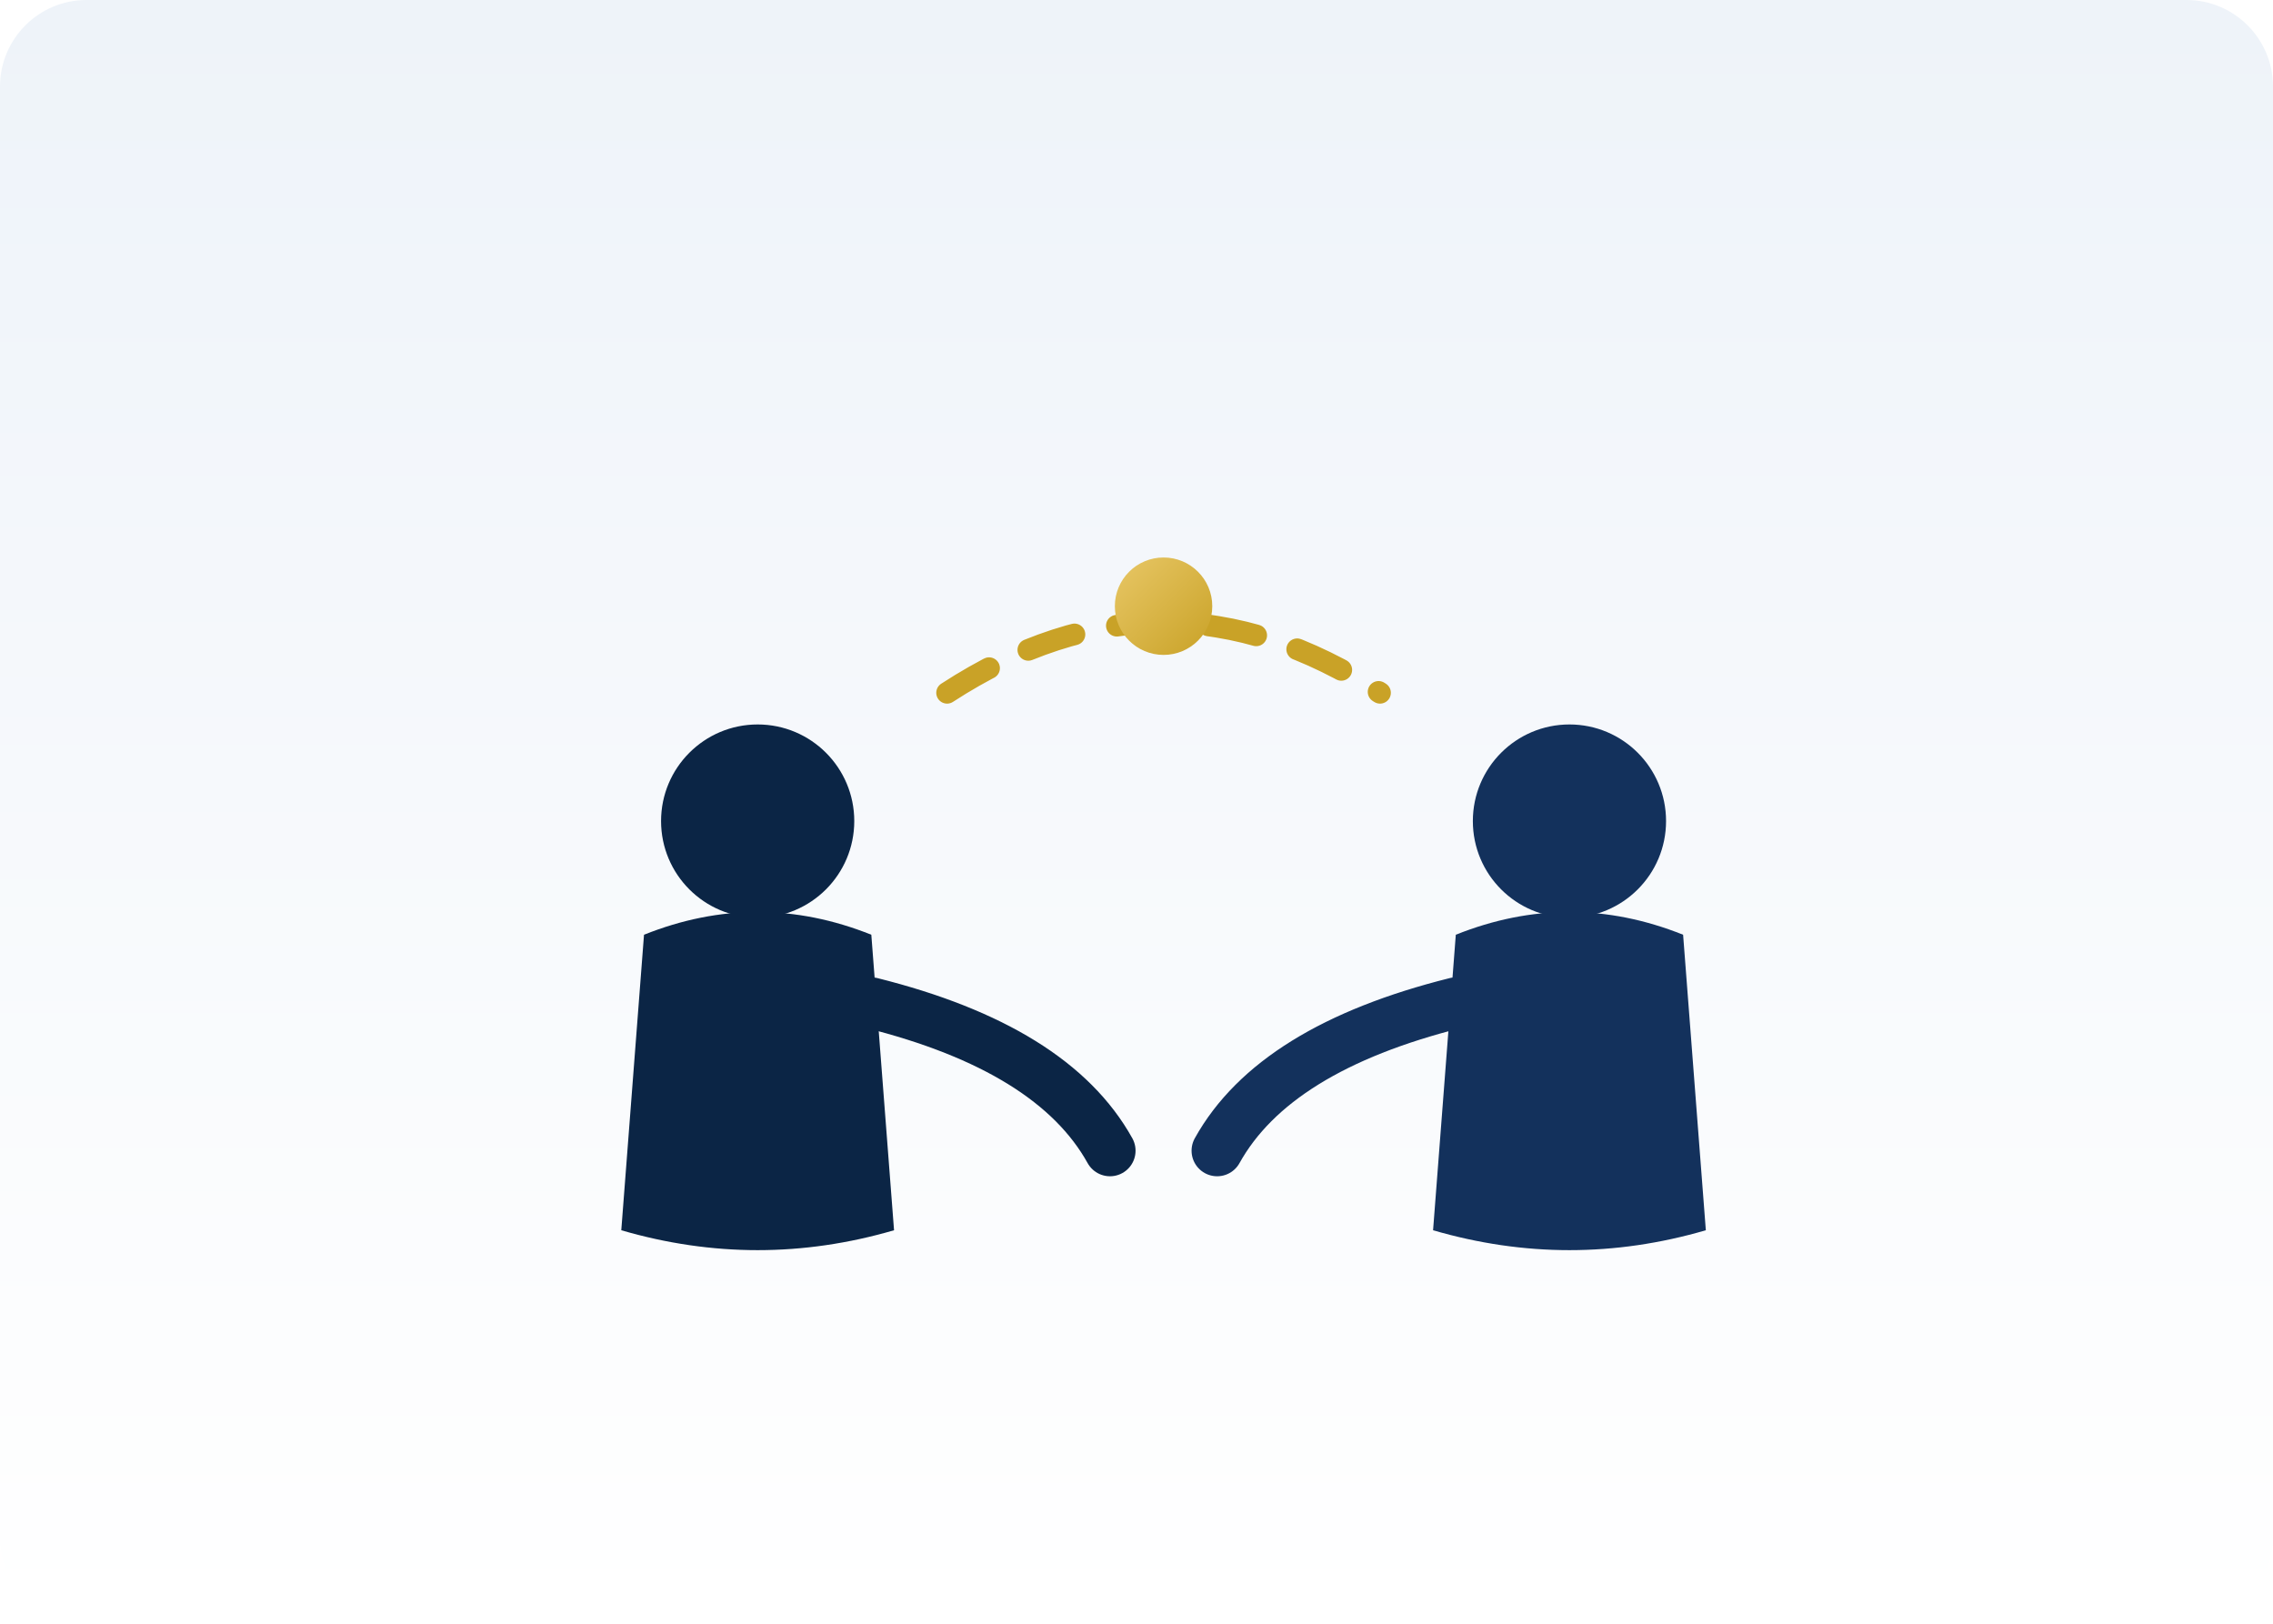
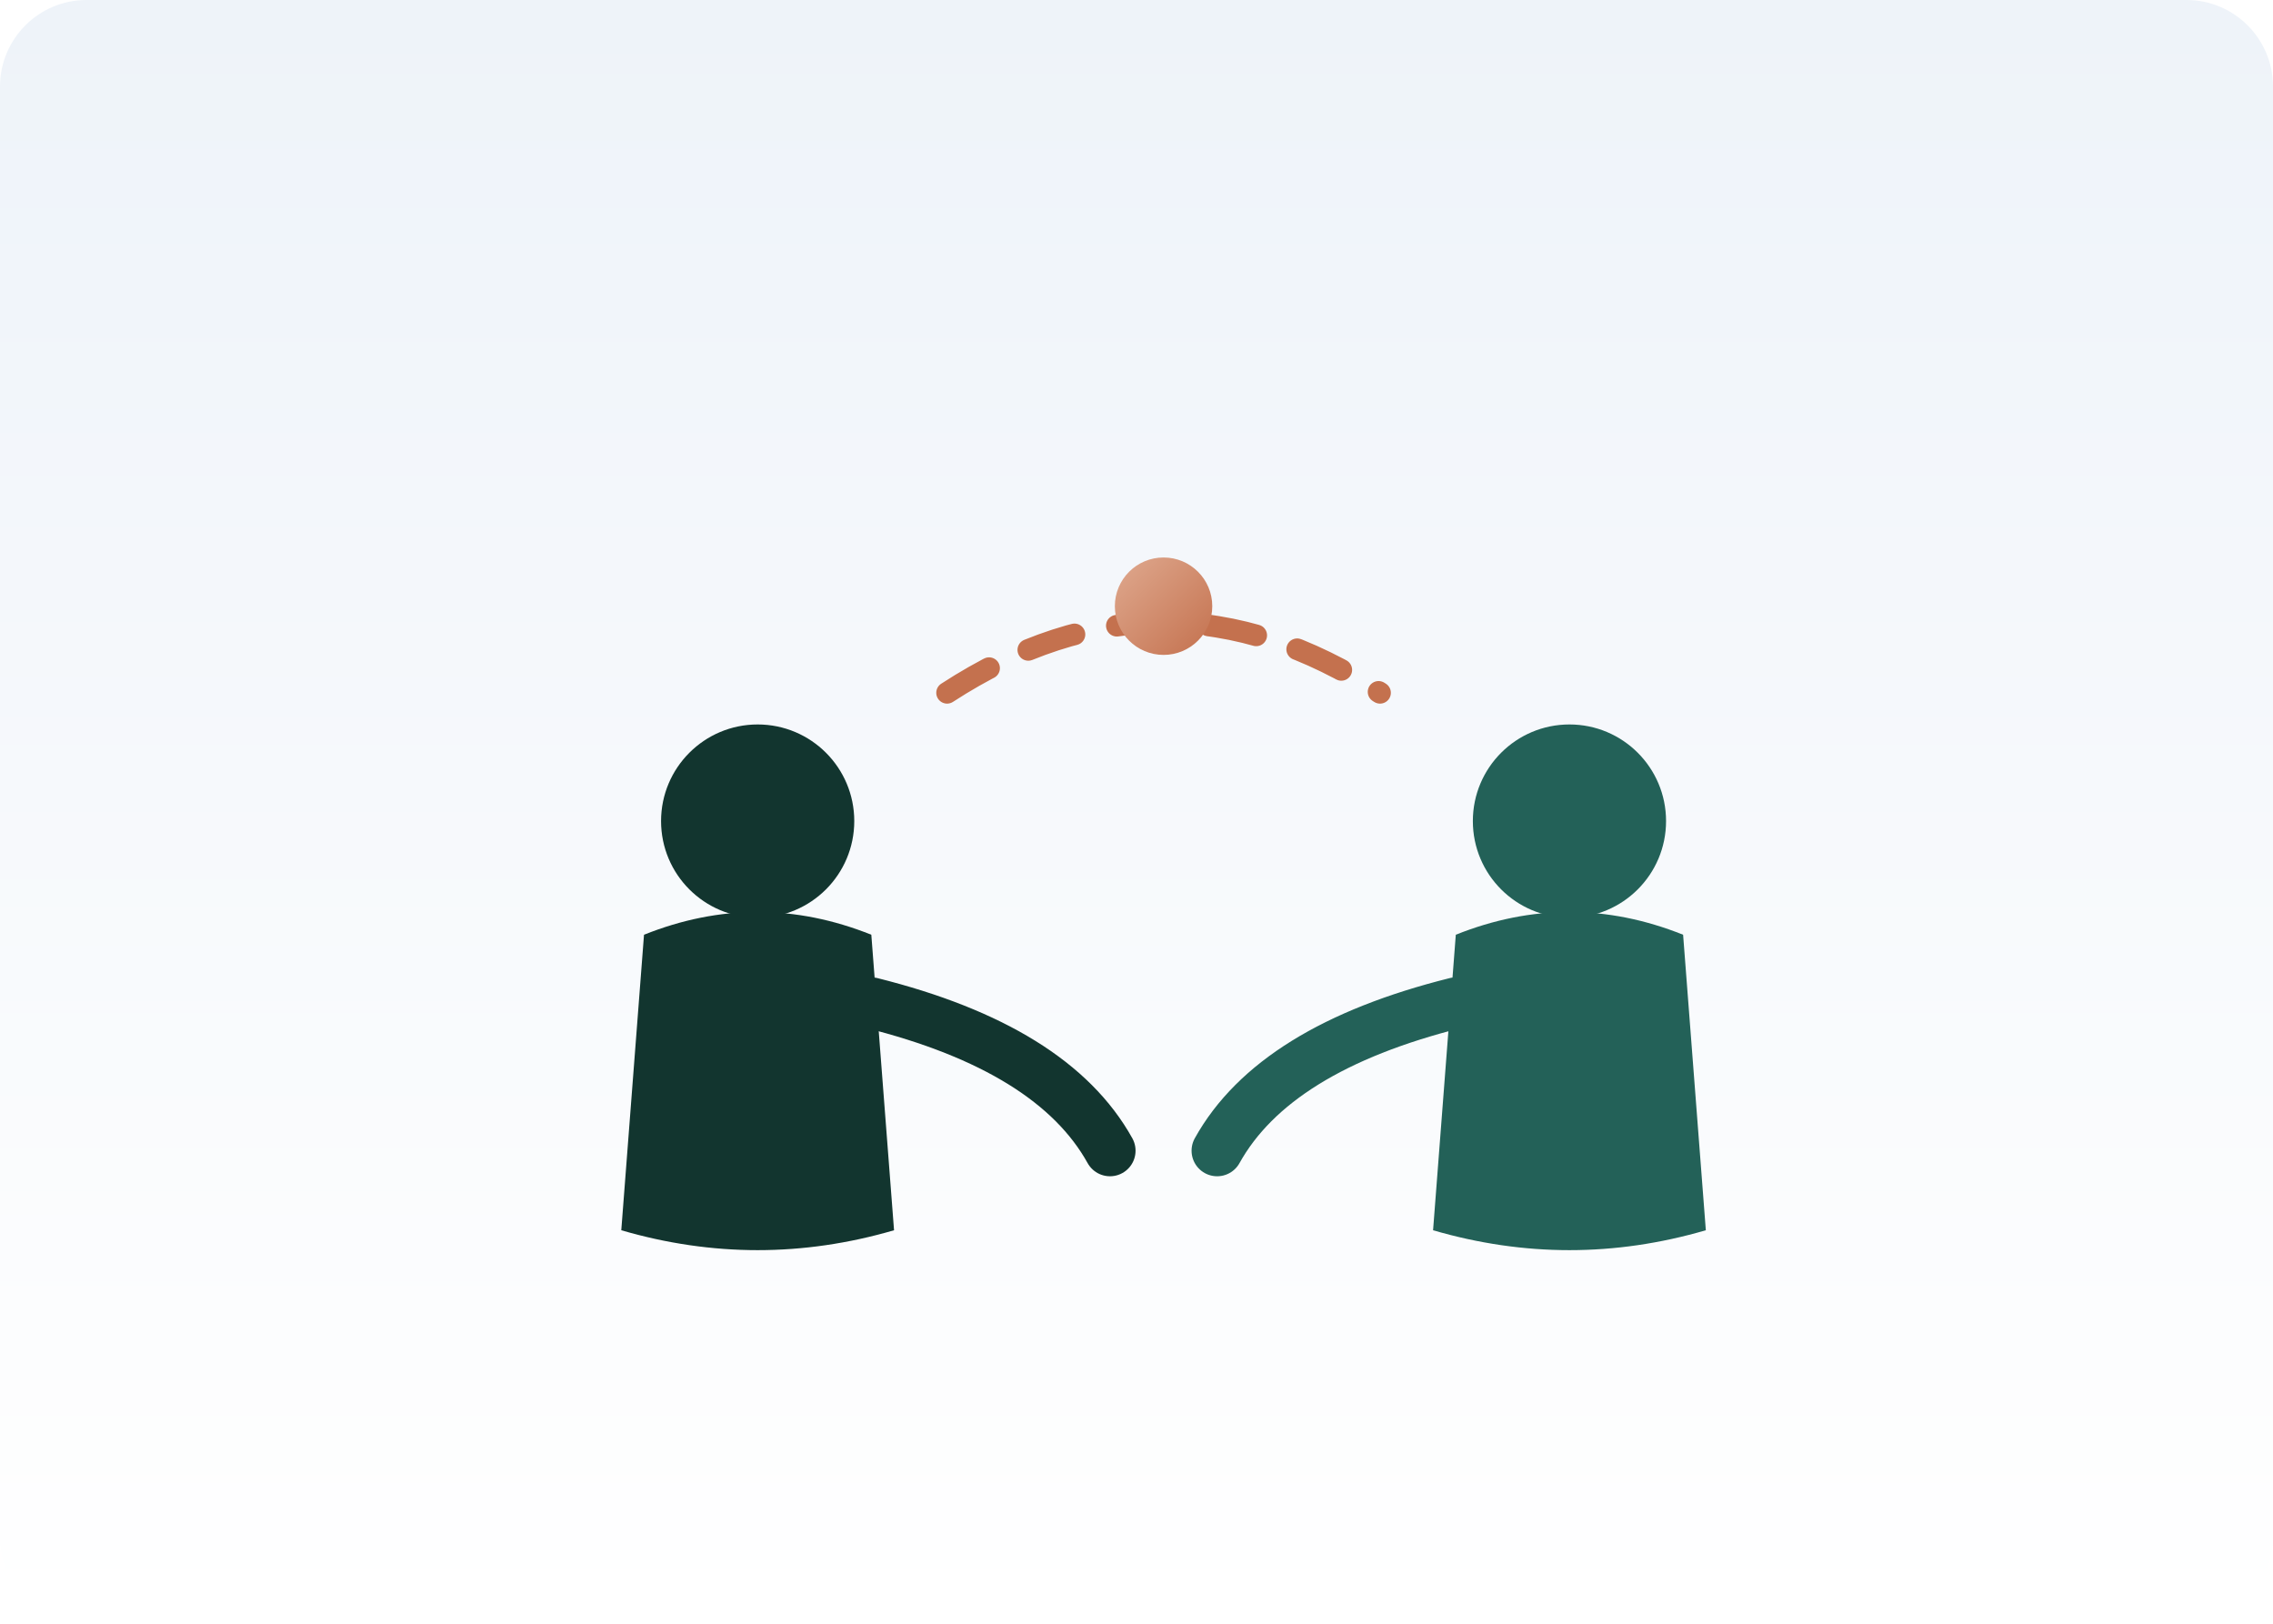
<svg xmlns="http://www.w3.org/2000/svg" viewBox="0 0 420 300" width="420" height="300" role="img">
  <defs>
    <linearGradient id="cielo" x1="0" y1="0" x2="0" y2="1">
      <stop offset="0%" stop-color="#EEF3F9" />
      <stop offset="100%" stop-color="#FFFFFF" />
    </linearGradient>
    <linearGradient id="calido" x1="0" y1="0" x2="1" y2="1">
-       <stop offset="0%" stop-color="#E8C766" />
-       <stop offset="100%" stop-color="#C9A227" />
+       <stop offset="0%" stop-color="#DFA98F" />
+       <stop offset="100%" stop-color="#C4714E" />
    </linearGradient>
  </defs>
  <rect width="420" height="300" fill="url(#cielo)" rx="16" />
  <g transform="translate(140,200) scale(1.05)">
-     <circle cx="0" cy="-46" r="17" fill="#0B2545" />
-     <path d="M-20 -26 Q0 -34 20 -26 L24 26 Q0 33 -24 26 Z" fill="#0B2545" />
-     <path d="M20 -14 Q52 -6 62 12" stroke="#0B2545" stroke-width="9" fill="none" stroke-linecap="round" />
+     <circle cx="0" cy="-46" r="17" fill="#12352F" />
+     <path d="M-20 -26 Q0 -34 20 -26 L24 26 Q0 33 -24 26 Z" fill="#12352F" />
+     <path d="M20 -14 Q52 -6 62 12" stroke="#12352F" stroke-width="9" fill="none" stroke-linecap="round" />
  </g>
  <g transform="translate(290,200) scale(1.05)">
-     <circle cx="0" cy="-46" r="17" fill="#13315C" />
-     <path d="M-20 -26 Q0 -34 20 -26 L24 26 Q0 33 -24 26 Z" fill="#13315C" />
-     <path d="M-20 -14 Q-52 -6 -62 12" stroke="#13315C" stroke-width="9" fill="none" stroke-linecap="round" />
+     <circle cx="0" cy="-46" r="17" fill="#236158" />
+     <path d="M-20 -26 Q0 -34 20 -26 L24 26 Q0 33 -24 26 Z" fill="#236158" />
+     <path d="M-20 -14 Q-52 -6 -62 12" stroke="#236158" stroke-width="9" fill="none" stroke-linecap="round" />
  </g>
-   <path d="M175 128 q40 -26 80 0" stroke="#C9A227" stroke-width="4" fill="none" stroke-linecap="round" stroke-dasharray="9 8" />
+   <path d="M175 128 q40 -26 80 0" stroke="#C4714E" stroke-width="4" fill="none" stroke-linecap="round" stroke-dasharray="9 8" />
  <circle cx="215" cy="112" r="9" fill="url(#calido)" />
</svg>
